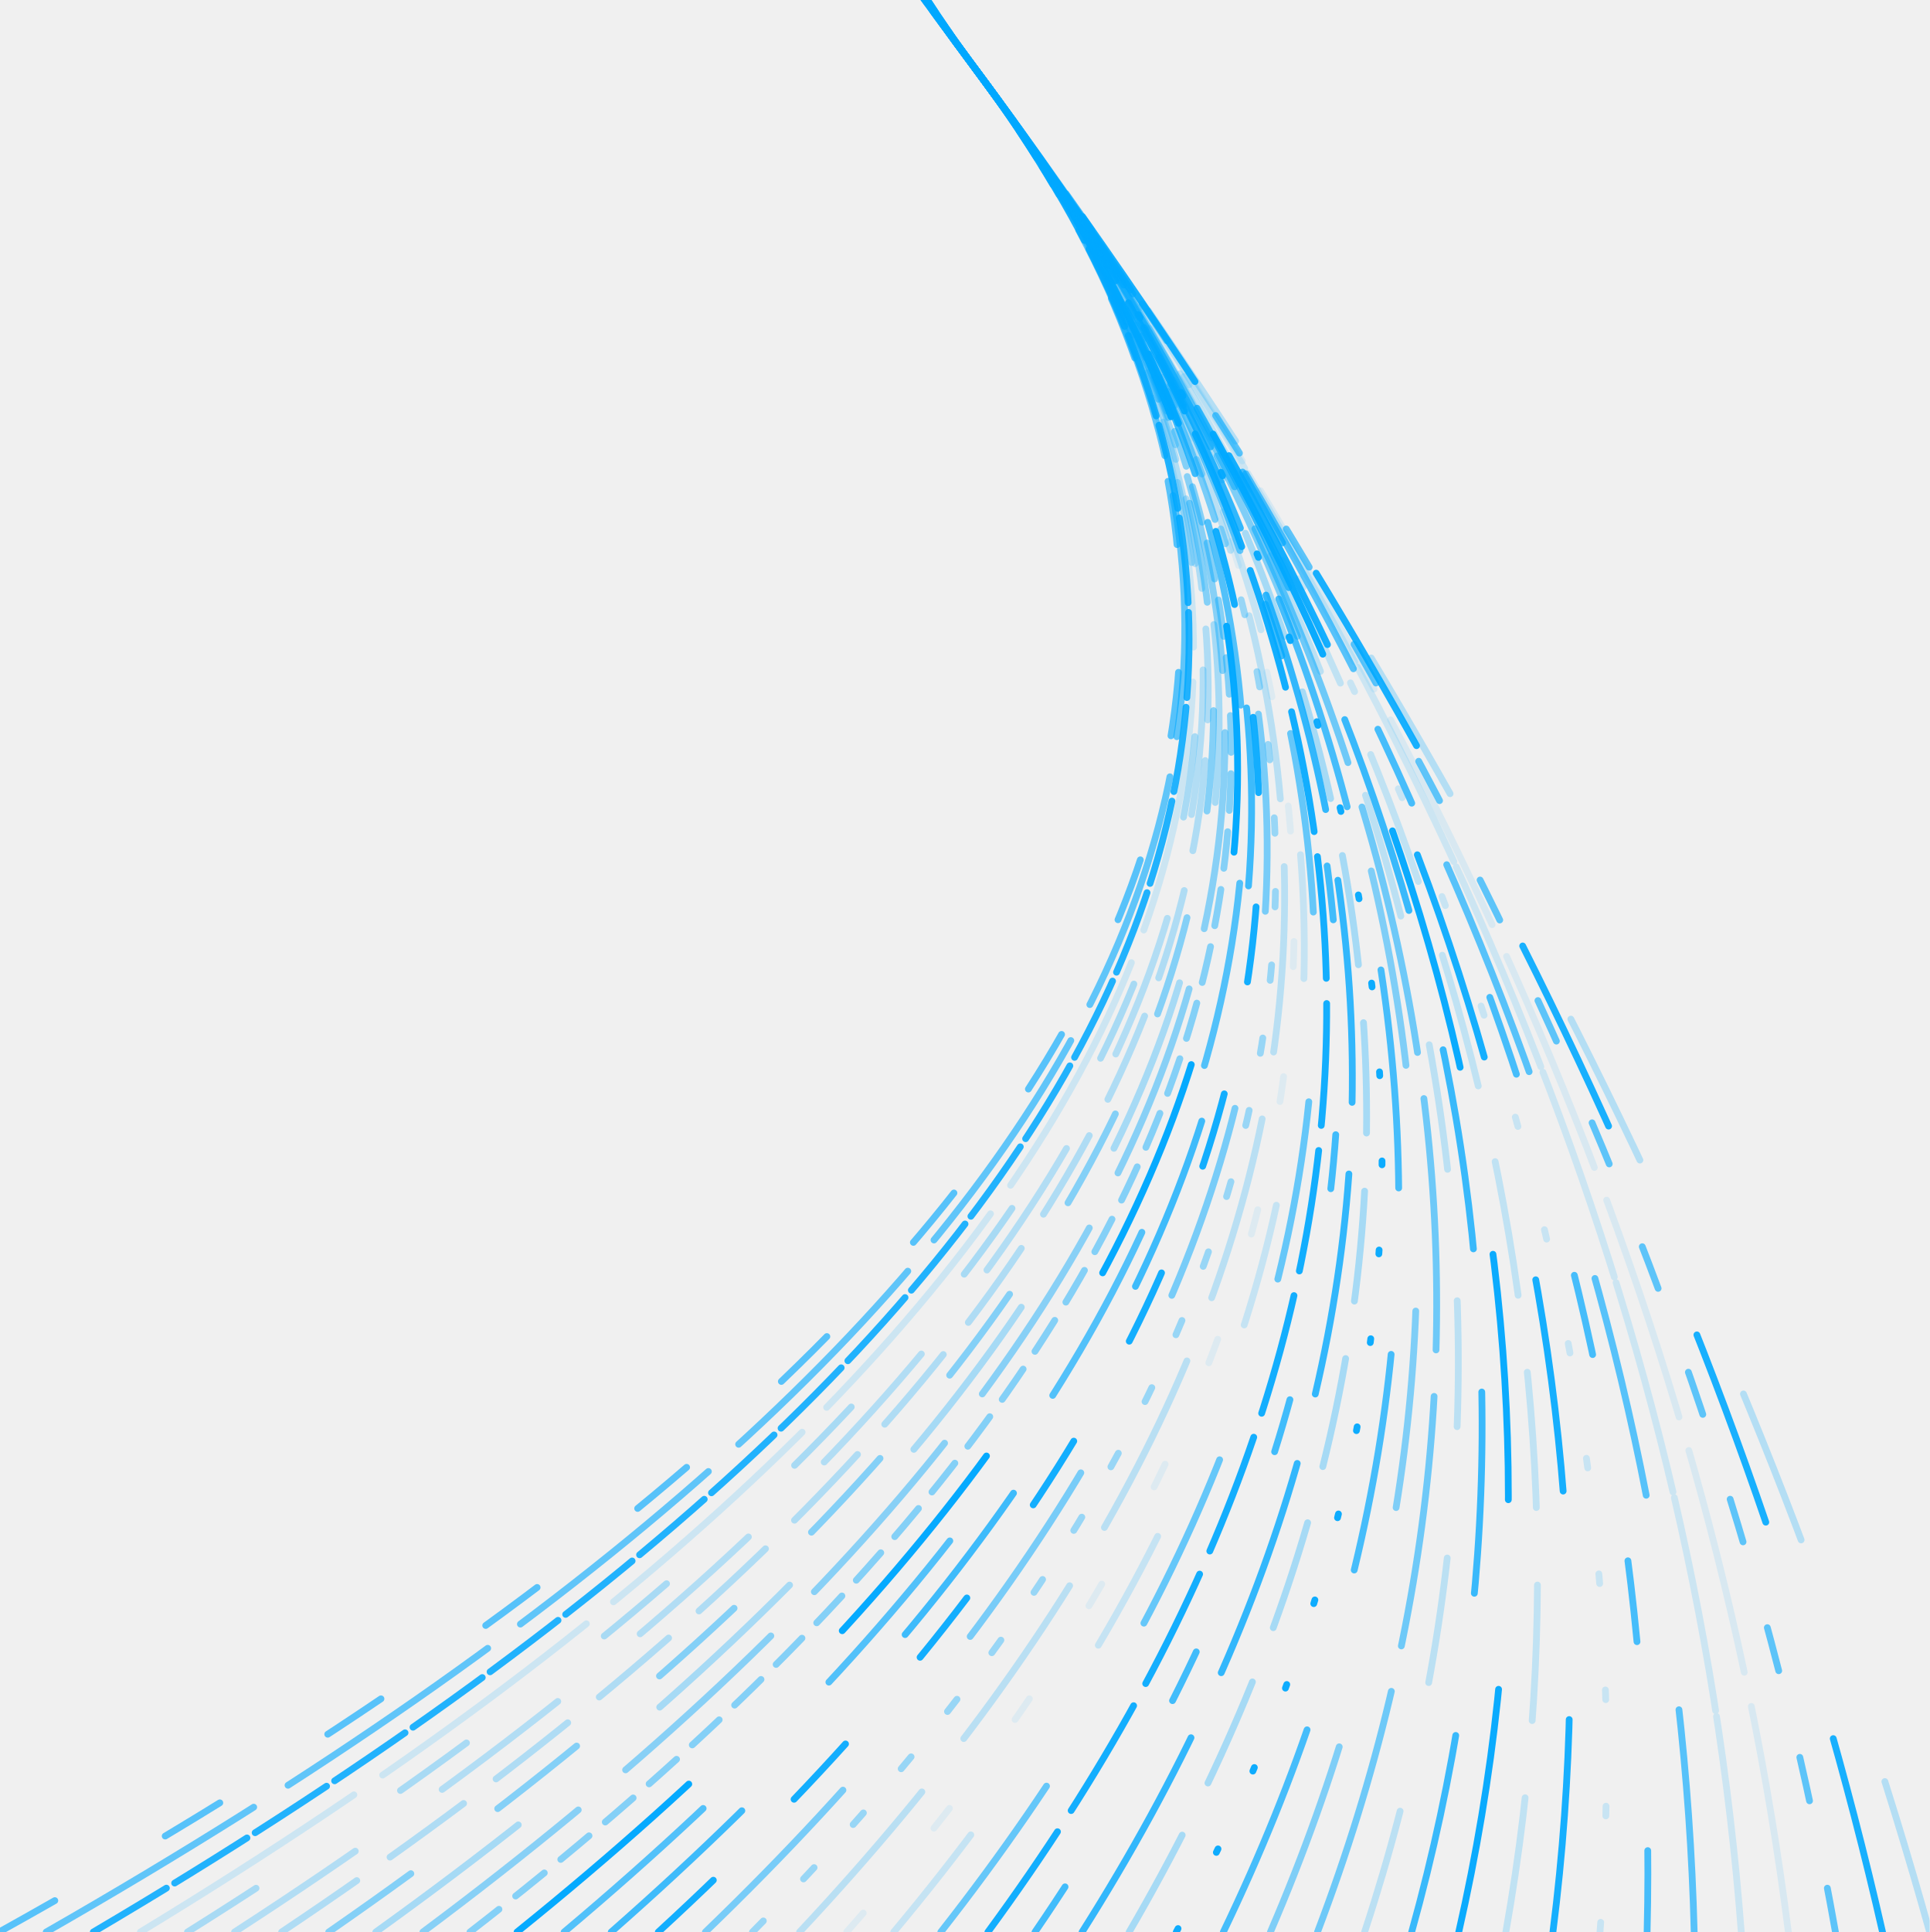
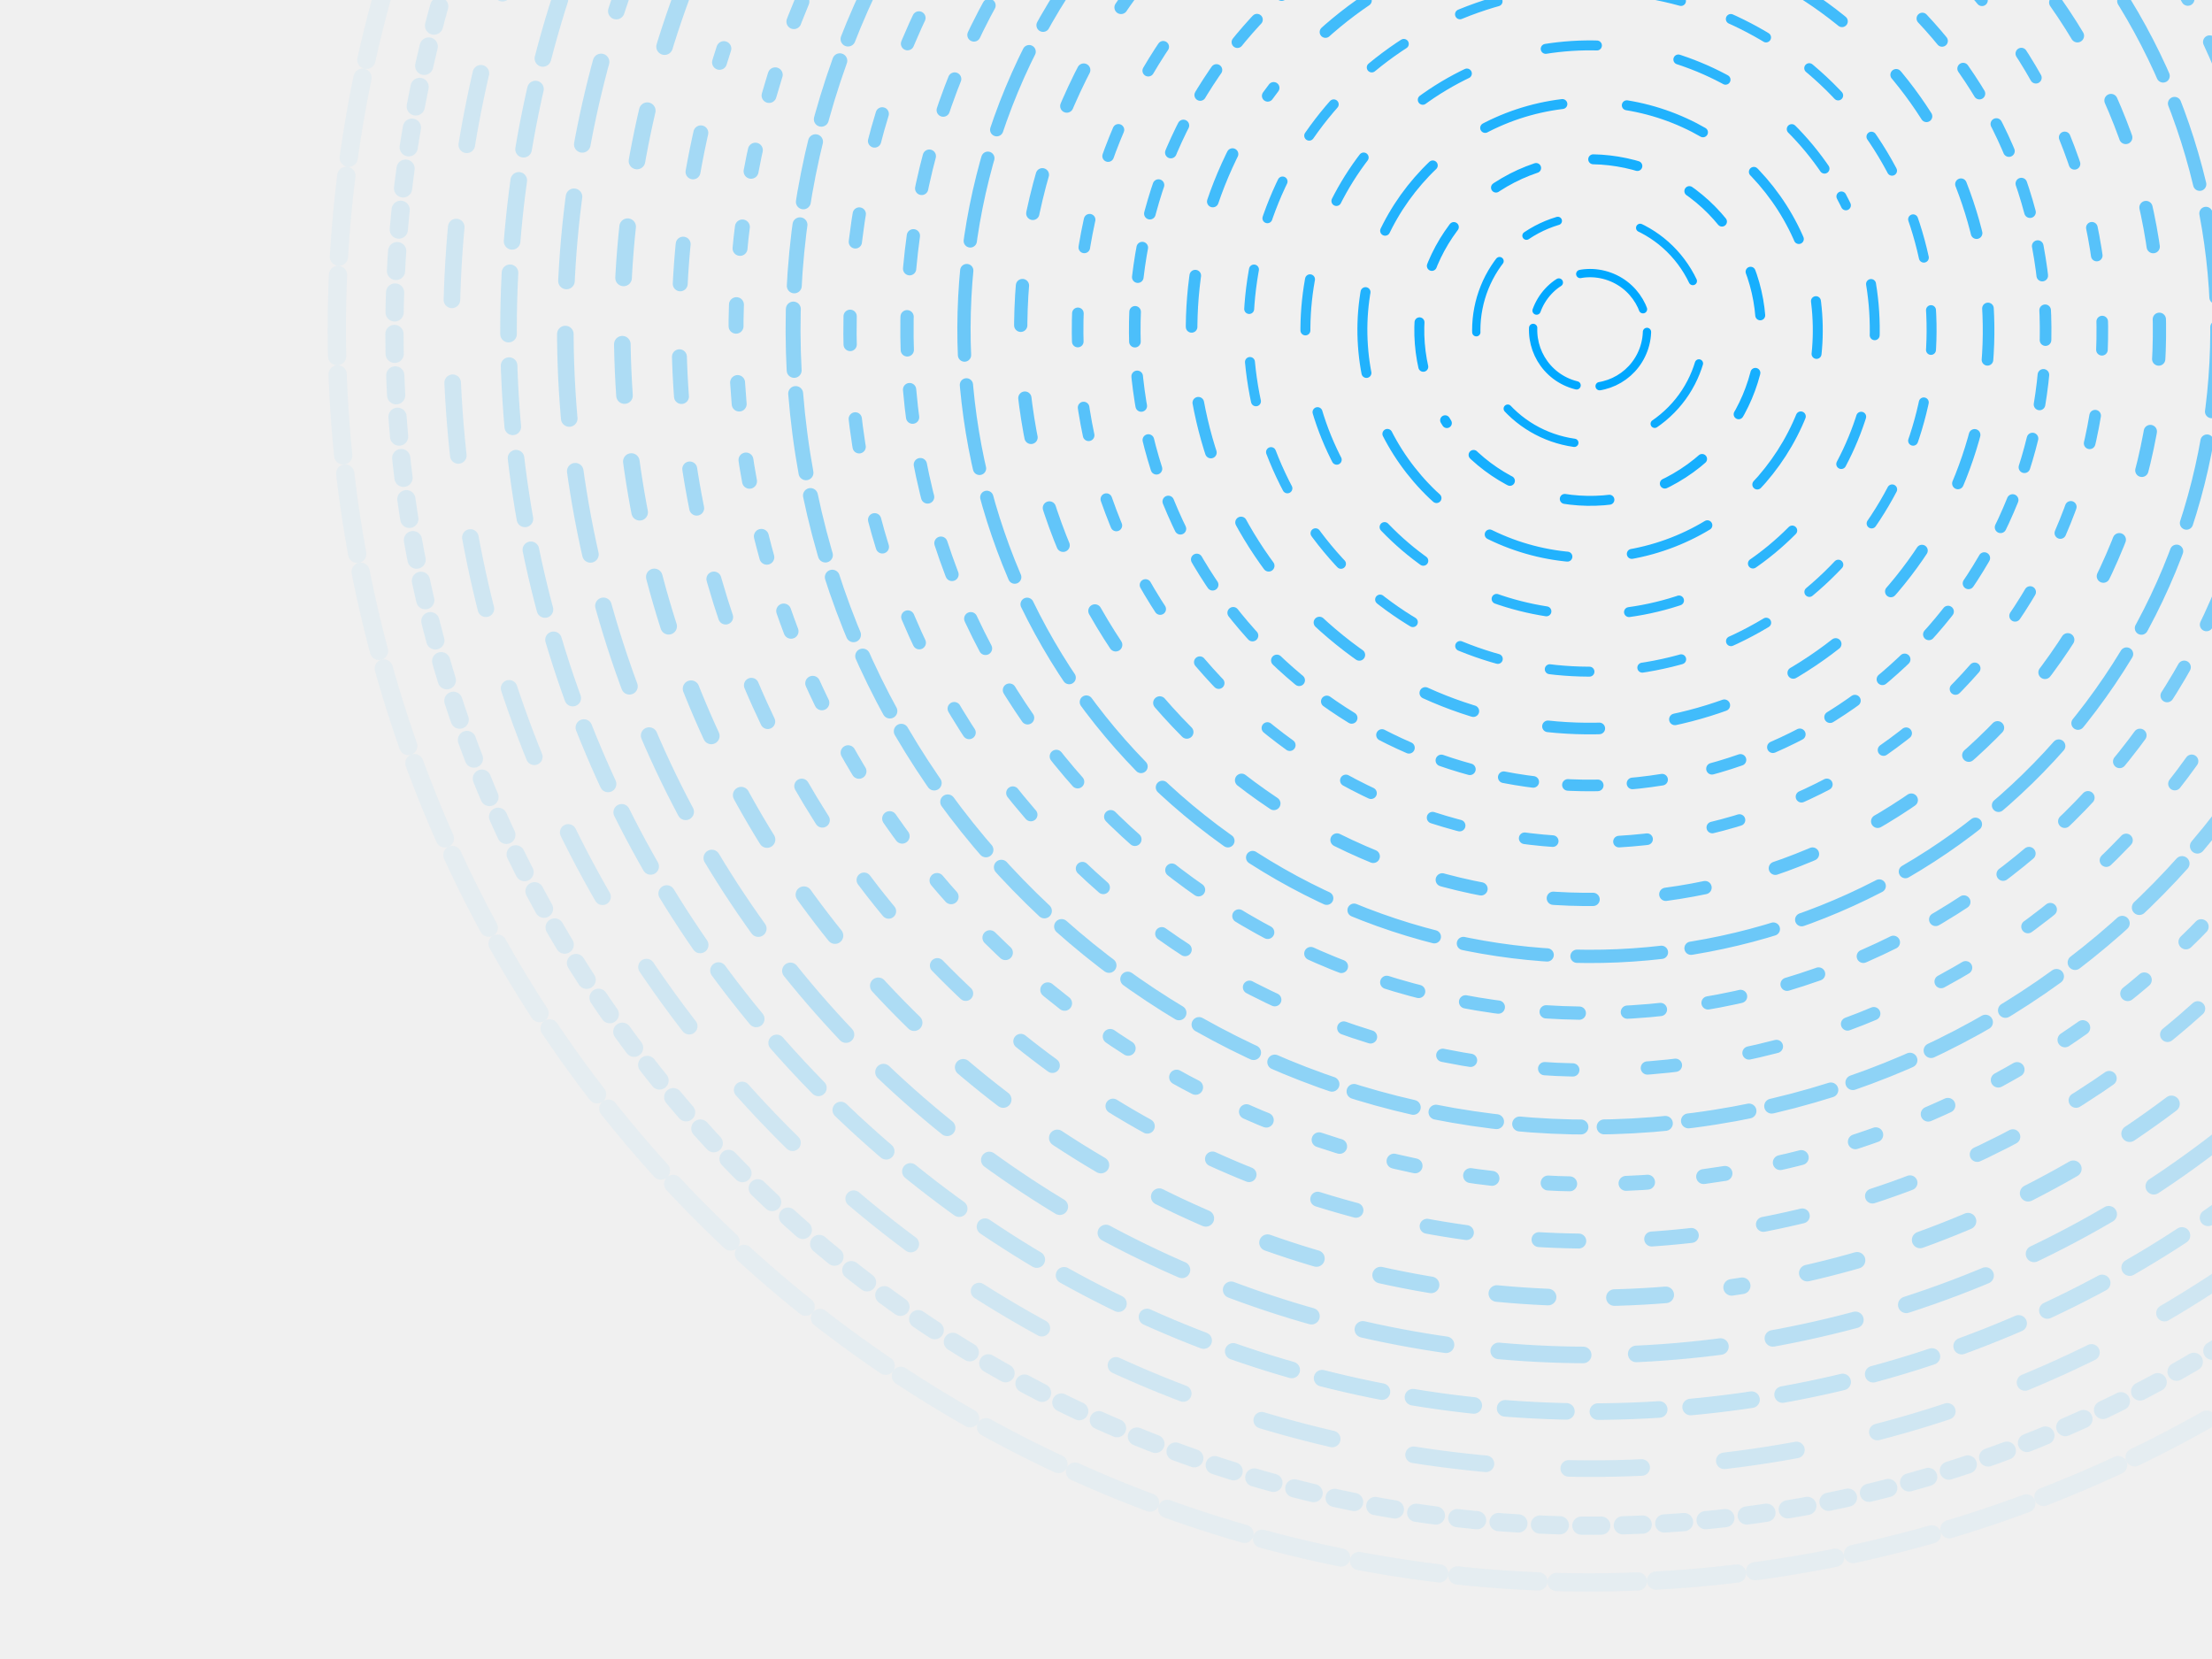
- <svg xmlns="http://www.w3.org/2000/svg" width="996" height="997" viewBox="0 0 996 997">
+ <svg xmlns="http://www.w3.org/2000/svg" width="1334" height="1000" viewBox="0 0 1334 1000">
  <defs>
    <clipPath id="clip-path">
-       <rect id="Retângulo_9477" data-name="Retângulo 9477" width="996" height="997" transform="translate(-16826 -21798)" fill="#fff" stroke="#707070" stroke-width="1" />
+       <rect id="Retângulo_9475" data-name="Retângulo 9475" width="1334" height="1000" transform="translate(-17382 -20158)" fill="#fff" stroke="#707070" stroke-width="1" />
    </clipPath>
  </defs>
-   <g id="Grupo_de_máscara_13" data-name="Grupo de máscara 13" transform="translate(16826 21798)" clip-path="url(#clip-path)">
-     <g id="Grupo_3438" data-name="Grupo 3438" transform="translate(-15830 -22721) rotate(90)">
-       <path id="Caminho_8288" data-name="Caminho 8288" d="M1920,932.184Q1440,69.4,960,427.205T0,932.184" transform="translate(0 64.272)" fill="none" stroke="#00a8ff" stroke-linecap="round" stroke-width="3.5" stroke-dasharray="33 66" opacity="0.64" />
-       <path id="Caminho_8289" data-name="Caminho 8289" d="M1920,908.433Q1440,69.952,960,427.758T0,908.433" transform="translate(0 63.719)" fill="none" stroke="#00a8ff" stroke-linecap="round" stroke-width="3.5" stroke-dasharray="125 21" opacity="0.6" />
-       <path id="Caminho_8290" data-name="Caminho 8290" d="M1920,884.7Q1440,70.528,960,428.334T0,884.7" transform="translate(0 63.143)" fill="none" stroke="#00a8ff" stroke-linecap="round" stroke-width="3.5" stroke-dasharray="44 5" opacity="0.86" />
-       <path id="Caminho_8291" data-name="Caminho 8291" d="M1920,861Q1440,71.128,960,428.934T0,861" transform="translate(0 62.543)" fill="none" stroke="#00a8ff" stroke-linecap="round" stroke-width="3.5" stroke-dasharray="131 18" opacity="0.15" />
-       <path id="Caminho_8292" data-name="Caminho 8292" d="M1920,837.323Q1440,71.754,960,429.56T0,837.323" transform="translate(0 61.917)" fill="none" stroke="#00a8ff" stroke-linecap="round" stroke-width="3.5" stroke-dasharray="42 90" opacity="0.3" />
-       <path id="Caminho_8293" data-name="Caminho 8293" d="M1920,813.673Q1440,72.407,960,430.213T0,813.673" transform="translate(0 61.263)" fill="none" stroke="#00a8ff" stroke-linecap="round" stroke-width="3.5" stroke-dasharray="75 55" opacity="0.26" />
-       <path id="Caminho_8294" data-name="Caminho 8294" d="M1920,790.052Q1440,73.091,960,430.9T0,790.052" transform="translate(0 60.58)" fill="none" stroke="#00a8ff" stroke-linecap="round" stroke-width="3.5" stroke-dasharray="47 21" opacity="0.27" />
-       <path id="Caminho_8295" data-name="Caminho 8295" d="M1920,766.464Q1440,73.805,960,431.611T0,766.464" transform="translate(0 59.866)" fill="none" stroke="#00a8ff" stroke-linecap="round" stroke-width="3.5" stroke-dasharray="52 56" opacity="0.45" />
-       <path id="Caminho_8296" data-name="Caminho 8296" d="M1920,742.908Q1440,74.554,960,432.36T0,742.908" transform="translate(0 59.117)" fill="none" stroke="#00a8ff" stroke-linecap="round" stroke-width="3.5" stroke-dasharray="92 95" opacity="0.31" />
-       <path id="Caminho_8297" data-name="Caminho 8297" d="M1920,719.39Q1440,75.339,960,433.145T0,719.39" transform="translate(0 58.332)" fill="none" stroke="#00a8ff" stroke-linecap="round" stroke-width="3.5" stroke-dasharray="102 32" opacity="0.43" />
-       <path id="Caminho_8298" data-name="Caminho 8298" d="M1920,695.91Q1440,76.163,960,433.969T0,695.91" transform="translate(0 57.508)" fill="none" stroke="#00a8ff" stroke-linecap="round" stroke-width="3.5" stroke-dasharray="19 11" opacity="0.45" />
-       <path id="Caminho_8299" data-name="Caminho 8299" d="M1920,672.472Q1440,77.029,960,434.835T0,672.472" transform="translate(0 56.642)" fill="none" stroke="#00a8ff" stroke-linecap="round" stroke-width="3.5" stroke-dasharray="117 112" opacity="0.98" />
-       <path id="Caminho_8300" data-name="Caminho 8300" d="M1920,649.08Q1440,77.941,960,435.746T0,649.08" transform="translate(0 55.73)" fill="none" stroke="#00a8ff" stroke-linecap="round" stroke-width="3.5" stroke-dasharray="96 92" opacity="0.66" />
-       <path id="Caminho_8301" data-name="Caminho 8301" d="M1920,625.736Q1440,78.9,960,436.707T0,625.736" transform="translate(0 54.77)" fill="none" stroke="#00a8ff" stroke-linecap="round" stroke-width="3.5" stroke-dasharray="92 124" opacity="0.74" />
-       <path id="Caminho_8302" data-name="Caminho 8302" d="M1920,602.446Q1440,79.914,960,437.72T0,602.446" transform="translate(0 53.756)" fill="none" stroke="#00a8ff" stroke-linecap="round" stroke-width="3.5" stroke-dasharray="39 59" opacity="0.92" />
-       <path id="Caminho_8303" data-name="Caminho 8303" d="M1920,579.213Q1440,80.985,960,438.791T0,579.213" transform="translate(0 52.686)" fill="none" stroke="#00a8ff" stroke-linecap="round" stroke-width="3.5" stroke-dasharray="102 103" opacity="0.5" />
-       <path id="Caminho_8304" data-name="Caminho 8304" d="M1920,556.043Q1440,82.119,960,439.925T0,556.043" transform="translate(0 51.552)" fill="none" stroke="#00a8ff" stroke-linecap="round" stroke-width="3.5" stroke-dasharray="8 30" opacity="0.37" />
-       <path id="Caminho_8305" data-name="Caminho 8305" d="M1920,532.941Q1440,83.32,960,441.126T0,532.941" transform="translate(0 50.35)" fill="none" stroke="#00a8ff" stroke-linecap="round" stroke-width="3.5" stroke-dasharray="96 35" opacity="0.23" />
-       <path id="Caminho_8306" data-name="Caminho 8306" d="M1920,509.913Q1440,84.6,960,442.4T0,509.913" transform="translate(0 49.074)" fill="none" stroke="#00a8ff" stroke-linecap="round" stroke-width="3.5" stroke-dasharray="13 57" opacity="0.08" />
-       <path id="Caminho_8307" data-name="Caminho 8307" d="M1920,486.968Q1440,85.955,960,443.761T0,486.968" transform="translate(0 47.716)" fill="none" stroke="#00a8ff" stroke-linecap="round" stroke-width="3.5" stroke-dasharray="64 118" opacity="0.18" />
-       <path id="Caminho_8308" data-name="Caminho 8308" d="M1920,464.112Q1440,87.4,960,445.209T0,464.112" transform="translate(0 46.268)" fill="none" stroke="#00a8ff" stroke-linecap="round" stroke-width="3.5" stroke-dasharray="93 98" opacity="0.58" />
-       <path id="Caminho_8309" data-name="Caminho 8309" d="M1920,441.355q-480-352.405-960,5.4t-960-5.4" transform="translate(0 44.721)" fill="none" stroke="#00a8ff" stroke-linecap="round" stroke-width="3.5" stroke-dasharray="63 13" opacity="0.92" />
-       <path id="Caminho_8310" data-name="Caminho 8310" d="M1920,418.708q-480-328.1-960,29.7T0,418.708" transform="translate(0 43.064)" fill="none" stroke="#00a8ff" stroke-linecap="round" stroke-width="3.5" stroke-dasharray="28 111" opacity="0.73" />
-       <path id="Caminho_8311" data-name="Caminho 8311" d="M1920,396.182q-480-303.8-960,54.008T0,396.182" transform="translate(0 41.286)" fill="none" stroke="#00a8ff" stroke-linecap="round" stroke-width="3.5" stroke-dasharray="115 37" opacity="0.79" />
-       <path id="Caminho_8312" data-name="Caminho 8312" d="M1920,373.793Q1440,94.3,960,452.1T0,373.793" transform="translate(0 39.372)" fill="none" stroke="#00a8ff" stroke-linecap="round" stroke-width="3.5" stroke-dasharray="57 30" opacity="0.31" />
-       <path id="Caminho_8313" data-name="Caminho 8313" d="M1920,351.555Q1440,96.365,960,454.171T0,351.555" transform="translate(0 37.306)" fill="none" stroke="#00a8ff" stroke-linecap="round" stroke-width="3.5" stroke-dasharray="2 44" opacity="0.94" />
-       <path id="Caminho_8314" data-name="Caminho 8314" d="M1920,329.487Q1440,98.6,960,456.407T0,329.487" transform="translate(0 35.069)" fill="none" stroke="#00a8ff" stroke-linecap="round" stroke-width="3.5" stroke-dasharray="113 86" opacity="0.71" />
-       <path id="Caminho_8315" data-name="Caminho 8315" d="M1920,307.613Q1440,101.03,960,458.836T0,307.613" transform="translate(0 32.64)" fill="none" stroke="#00a8ff" stroke-linecap="round" stroke-width="3.5" stroke-dasharray="102 127" opacity="0.47" />
-       <path id="Caminho_8316" data-name="Caminho 8316" d="M1920,285.956Q1440,103.678,960,461.484T0,285.956" transform="translate(0 29.993)" fill="none" stroke="#00a8ff" stroke-linecap="round" stroke-width="3.5" stroke-dasharray="130 24" opacity="0.54" />
-       <path id="Caminho_8317" data-name="Caminho 8317" d="M1920,264.55Q1440,106.575,960,464.381T0,264.55" transform="translate(0 27.096)" fill="none" stroke="#00a8ff" stroke-linecap="round" stroke-width="3.5" stroke-dasharray="65 68" opacity="0.22" />
-       <path id="Caminho_8318" data-name="Caminho 8318" d="M1920,243.43Q1440,109.759,960,467.565T0,243.43" transform="translate(0 23.912)" fill="none" stroke="#00a8ff" stroke-linecap="round" stroke-width="3.5" stroke-dasharray="104 74" opacity="0.76" />
-       <path id="Caminho_8319" data-name="Caminho 8319" d="M1920,222.641Q1440,113.274,960,471.08T0,222.641" transform="translate(0 20.397)" fill="none" stroke="#00a8ff" stroke-linecap="round" stroke-width="3.5" stroke-dasharray="127 98" opacity="0.95" />
-       <path id="Caminho_8320" data-name="Caminho 8320" d="M1920,202.238Q1440,117.174,960,474.98T0,202.238" transform="translate(0 16.496)" fill="none" stroke="#00a8ff" stroke-linecap="round" stroke-width="3.5" stroke-dasharray="70 40" opacity="0.2" />
-       <path id="Caminho_8321" data-name="Caminho 8321" d="M1920,182.288q-480-60.759-960,297.046T0,182.288" transform="translate(0 12.143)" fill="none" stroke="#00a8ff" stroke-linecap="round" stroke-width="3.5" stroke-dasharray="110 118" opacity="0.91" />
-       <path id="Caminho_8322" data-name="Caminho 8322" d="M1920,162.874q-480-36.456-960,321.35T0,162.874" transform="translate(0 7.252)" fill="none" stroke="#00a8ff" stroke-linecap="round" stroke-width="3.5" stroke-dasharray="5 55" opacity="0.17" />
-       <path id="Caminho_8323" data-name="Caminho 8323" d="M1920,144.1q-480-12.152-960,345.654T0,144.1" transform="translate(0 1.719)" fill="none" stroke="#00a8ff" stroke-linecap="round" stroke-width="3.5" stroke-dasharray="42 108" opacity="0.71" />
-       <path id="Caminho_8324" data-name="Caminho 8324" d="M1920,126q-480,12.152-960,369.958T0,126" transform="translate(0 -4.481)" fill="none" stroke="#00a8ff" stroke-linecap="round" stroke-width="3.5" stroke-dasharray="115 112" opacity="0.64" />
-       <path id="Caminho_8325" data-name="Caminho 8325" d="M1920,108q-480,36.456-960,394.262T0,108" transform="translate(0 -10.785)" fill="none" stroke="#00a8ff" stroke-linecap="round" stroke-width="3.5" stroke-dasharray="112 3" opacity="0.15" />
-       <path id="Caminho_8326" data-name="Caminho 8326" d="M1920,90q-480,60.759-960,418.565T0,90" transform="translate(0 -17.089)" fill="none" stroke="#00a8ff" stroke-linecap="round" stroke-width="3.5" stroke-dasharray="118 18" opacity="0.1" />
-       <path id="Caminho_8327" data-name="Caminho 8327" d="M1920,72q-480,85.063-960,442.869T0,72" transform="translate(0 -23.392)" fill="none" stroke="#00a8ff" stroke-linecap="round" stroke-width="3.5" stroke-dasharray="23 46" opacity="0.61" />
-       <path id="Caminho_8328" data-name="Caminho 8328" d="M1920,54Q1440,163.367,960,521.173T0,54" transform="translate(0 -29.696)" fill="none" stroke="#00a8ff" stroke-linecap="round" stroke-width="3.5" stroke-dasharray="103 117" opacity="0.9" />
-       <path id="Caminho_8329" data-name="Caminho 8329" d="M1920,36Q1440,169.671,960,527.477T0,36" transform="translate(0 -36)" fill="none" stroke="#00a8ff" stroke-linecap="round" stroke-width="3.5" stroke-dasharray="81 132" opacity="0.25" />
+   <g id="Grupo_de_máscara_12" data-name="Grupo de máscara 12" transform="translate(17382 20158)" clip-path="url(#clip-path)">
+     <g id="Grupo_3438" data-name="Grupo 3438" transform="translate(-17321.162 -20857.053)">
+       <circle id="Elipse_1893" data-name="Elipse 1893" cx="755.263" cy="755.263" r="755.263" transform="matrix(-0.276, -0.961, 0.961, -0.276, 380.275, 1832.29)" fill="none" stroke="#00a8ff" stroke-linecap="round" stroke-dashoffset="25" stroke-width="11" stroke-dasharray="49 11" opacity="0.05" />
+       <circle id="Elipse_1894" data-name="Elipse 1894" cx="720.933" cy="720.933" r="720.933" transform="translate(313.311 62.938) rotate(10)" fill="none" stroke="#00a8ff" stroke-linecap="round" stroke-dashoffset="25" stroke-width="11" stroke-dasharray="12 13" opacity="0.1" />
+       <circle id="Elipse_1895" data-name="Elipse 1895" cx="686.602" cy="686.602" r="686.602" transform="translate(-60.944 746.208) rotate(-36)" fill="none" stroke="#00a8ff" stroke-linecap="round" stroke-dashoffset="25" stroke-width="10" stroke-dasharray="44 50" opacity="0.14" />
+       <circle id="Elipse_1896" data-name="Elipse 1896" cx="652.272" cy="652.272" r="652.272" transform="translate(245.83 245.834)" fill="none" stroke="#00a8ff" stroke-linecap="round" stroke-dashoffset="25" stroke-width="10" stroke-dasharray="37 19" opacity="0.19" />
+       <circle id="Elipse_1897" data-name="Elipse 1897" cx="617.942" cy="617.942" r="617.942" transform="matrix(0.966, -0.259, 0.259, 0.966, 141.282, 461.156)" fill="none" stroke="#00a8ff" stroke-linecap="round" stroke-dashoffset="25" stroke-width="10" stroke-dasharray="51 32" opacity="0.23" />
+       <circle id="Elipse_1898" data-name="Elipse 1898" cx="583.612" cy="583.612" r="583.612" transform="translate(1383.231 230.382) rotate(81)" fill="none" stroke="#00a8ff" stroke-linecap="round" stroke-dashoffset="25" stroke-width="10" stroke-dasharray="31 40" opacity="0.28" />
+       <circle id="Elipse_1899" data-name="Elipse 1899" cx="549.282" cy="549.282" r="549.282" transform="translate(1250.763 1590.241) rotate(-162)" fill="none" stroke="#00a8ff" stroke-linecap="round" stroke-dashoffset="25" stroke-width="9" stroke-dasharray="24 44" opacity="0.32" />
+       <circle id="Elipse_1900" data-name="Elipse 1900" cx="514.952" cy="514.952" r="514.952" transform="translate(649.026 1582.438) rotate(-115)" fill="none" stroke="#00a8ff" stroke-linecap="round" stroke-dashoffset="25" stroke-width="9" stroke-dasharray="13 34" opacity="0.37" />
+       <circle id="Elipse_1901" data-name="Elipse 1901" cx="480.622" cy="480.622" r="480.622" transform="translate(1426.33 1325.858) rotate(174)" fill="none" stroke="#00a8ff" stroke-linecap="round" stroke-dashoffset="25" stroke-width="9" stroke-dasharray="37 14" opacity="0.41" />
+       <circle id="Elipse_1902" data-name="Elipse 1902" cx="446.292" cy="446.292" r="446.292" transform="translate(509.528 400.754) rotate(7)" fill="none" stroke="#00a8ff" stroke-linecap="round" stroke-dashoffset="25" stroke-width="8" stroke-dasharray="17 45" opacity="0.46" />
+       <circle id="Elipse_1903" data-name="Elipse 1903" cx="411.961" cy="411.961" r="411.961" transform="translate(1344.401 1272.6) rotate(175)" fill="none" stroke="#00a8ff" stroke-linecap="round" stroke-dashoffset="25" stroke-width="8" stroke-dasharray="20 29" opacity="0.5" />
+       <path id="Caminho_9899" data-name="Caminho 9899" d="M377.631,0a381.325,381.325,0,0,1,55.431,4.039c182.193,26.713,322.2,183.8,322.2,373.592,0,208.56-169.071,377.631-377.631,377.631S0,586.191,0,377.631,169.071,0,377.631,0Z" transform="matrix(0.602, -0.799, 0.799, 0.602, 369.253, 972.432)" fill="none" stroke="#00a8ff" stroke-linecap="round" stroke-dashoffset="25" stroke-width="8" stroke-dasharray="51 18" opacity="0.55" />
+       <circle id="Elipse_1904" data-name="Elipse 1904" cx="343.301" cy="343.301" r="343.301" transform="translate(441.883 1064.158) rotate(-65)" fill="none" stroke="#00a8ff" stroke-linecap="round" stroke-dashoffset="25" stroke-width="8" stroke-dasharray="24 44" opacity="0.59" />
+       <circle id="Elipse_1905" data-name="Elipse 1905" cx="308.971" cy="308.971" r="308.971" transform="matrix(-0.208, -0.978, 0.978, -0.208, 660.124, 1264.564)" fill="none" stroke="#00a8ff" stroke-linecap="round" stroke-dashoffset="25" stroke-width="7" stroke-dasharray="17 40" opacity="0.64" />
+       <circle id="Elipse_1906" data-name="Elipse 1906" cx="274.641" cy="274.641" r="274.641" transform="matrix(0.208, 0.978, -0.978, 0.208, 1109.639, 572.366)" fill="none" stroke="#00a8ff" stroke-linecap="round" stroke-dashoffset="25" stroke-width="7" stroke-dasharray="18 21" opacity="0.68" />
+       <circle id="Elipse_1907" data-name="Elipse 1907" cx="240.311" cy="240.311" r="240.311" transform="translate(951.268 1233.769) rotate(-144)" fill="none" stroke="#00a8ff" stroke-linecap="round" stroke-dashoffset="25" stroke-width="7" stroke-dasharray="31 46" opacity="0.73" />
+       <circle id="Elipse_1908" data-name="Elipse 1908" cx="205.981" cy="205.981" r="205.981" transform="matrix(-0.515, -0.857, 0.857, -0.515, 827.631, 1180.752)" fill="none" stroke="#00a8ff" stroke-linecap="round" stroke-dashoffset="25" stroke-width="6" stroke-dasharray="24 32" opacity="0.77" />
+       <circle id="Elipse_1909" data-name="Elipse 1909" cx="171.651" cy="171.651" r="171.651" transform="translate(665.96 827.136) rotate(-28)" fill="none" stroke="#00a8ff" stroke-linecap="round" stroke-dashoffset="25" stroke-width="6" stroke-dasharray="31 50" opacity="0.82" />
+       <circle id="Elipse_1910" data-name="Elipse 1910" cx="137.32" cy="137.32" r="137.32" transform="translate(751.537 770.694) rotate(-4)" fill="none" stroke="#00a8ff" stroke-linecap="round" stroke-dashoffset="25" stroke-width="6" stroke-dasharray="49 39" opacity="0.86" />
+       <circle id="Elipse_1911" data-name="Elipse 1911" cx="102.99" cy="102.99" r="102.99" transform="translate(1040.57 928.39) rotate(147)" fill="none" stroke="#00a8ff" stroke-linecap="round" stroke-dashoffset="25" stroke-width="6" stroke-dasharray="27 35" opacity="0.91" />
+       <circle id="Elipse_1912" data-name="Elipse 1912" cx="68.66" cy="68.66" r="68.66" transform="matrix(-0.559, -0.829, 0.829, -0.559, 879.579, 993.423)" fill="none" stroke="#00a8ff" stroke-linecap="round" stroke-dashoffset="25" stroke-width="5" stroke-dasharray="46 51" opacity="0.95" />
+       <circle id="Elipse_1913" data-name="Elipse 1913" cx="34.33" cy="34.33" r="34.33" transform="matrix(-0.94, -0.342, 0.342, -0.94, 918.623, 942.11)" fill="none" stroke="#00a8ff" stroke-linecap="round" stroke-dashoffset="25" stroke-width="5" stroke-dasharray="47 14" />
    </g>
  </g>
</svg>
